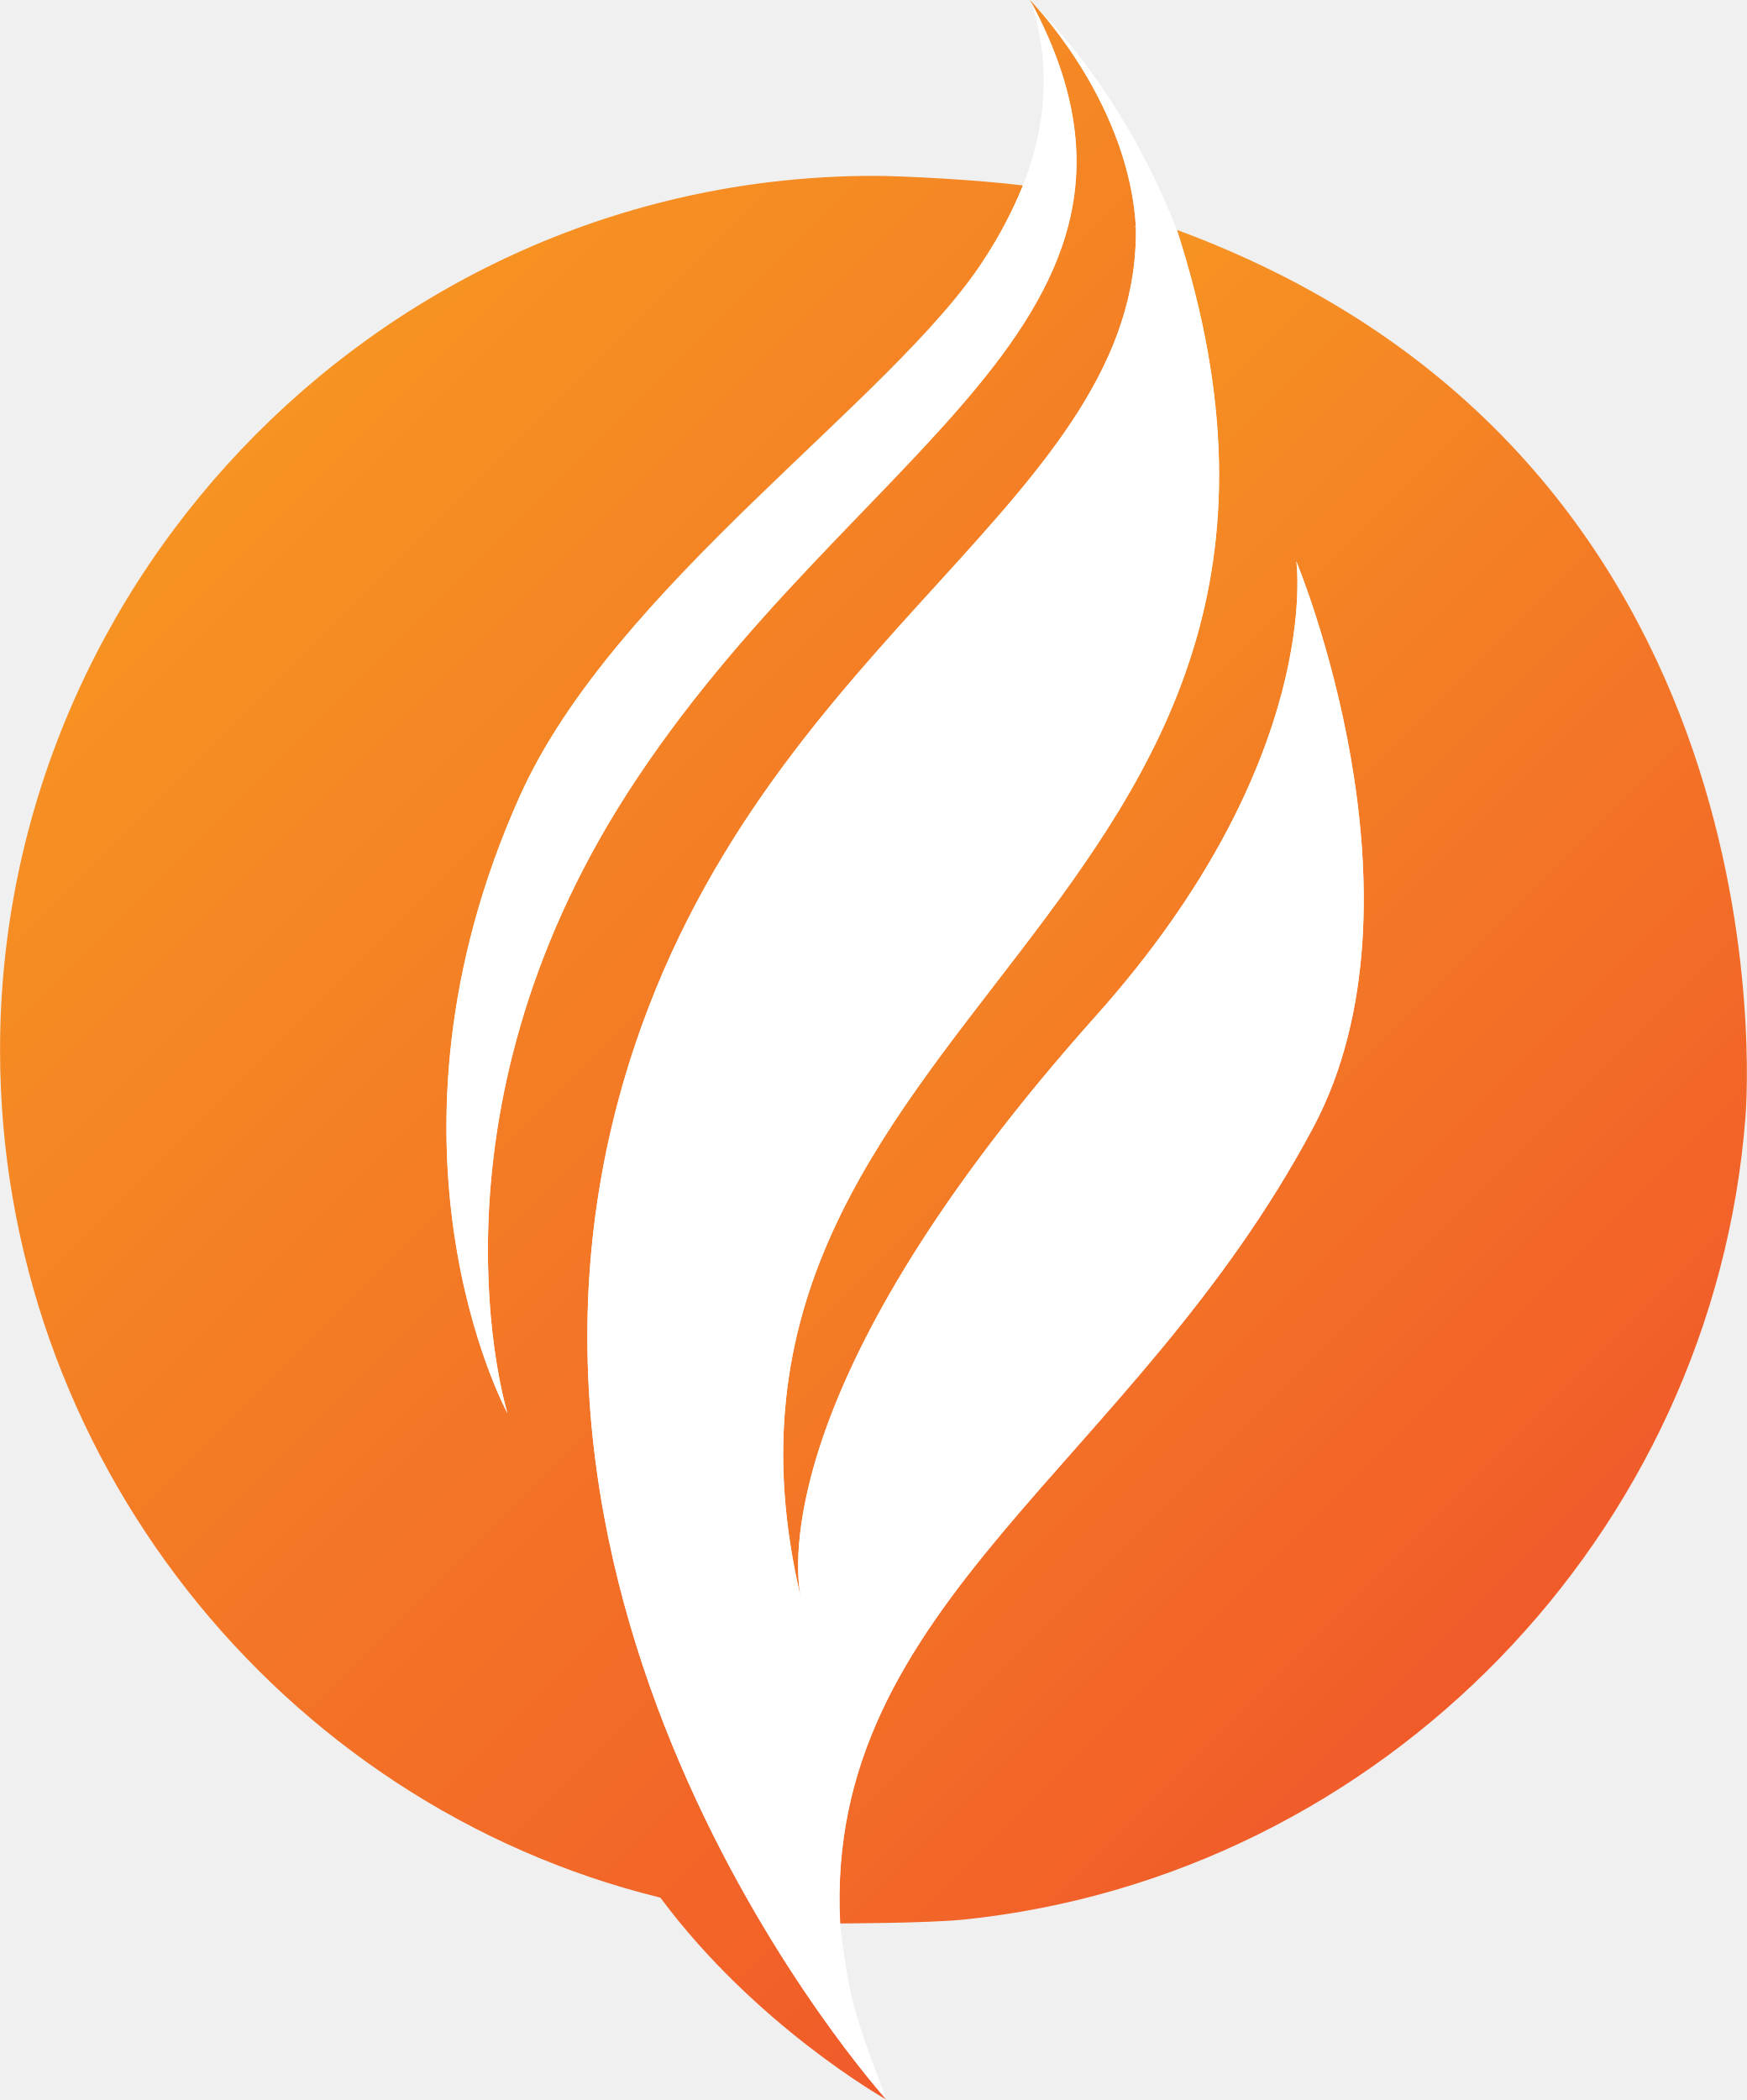
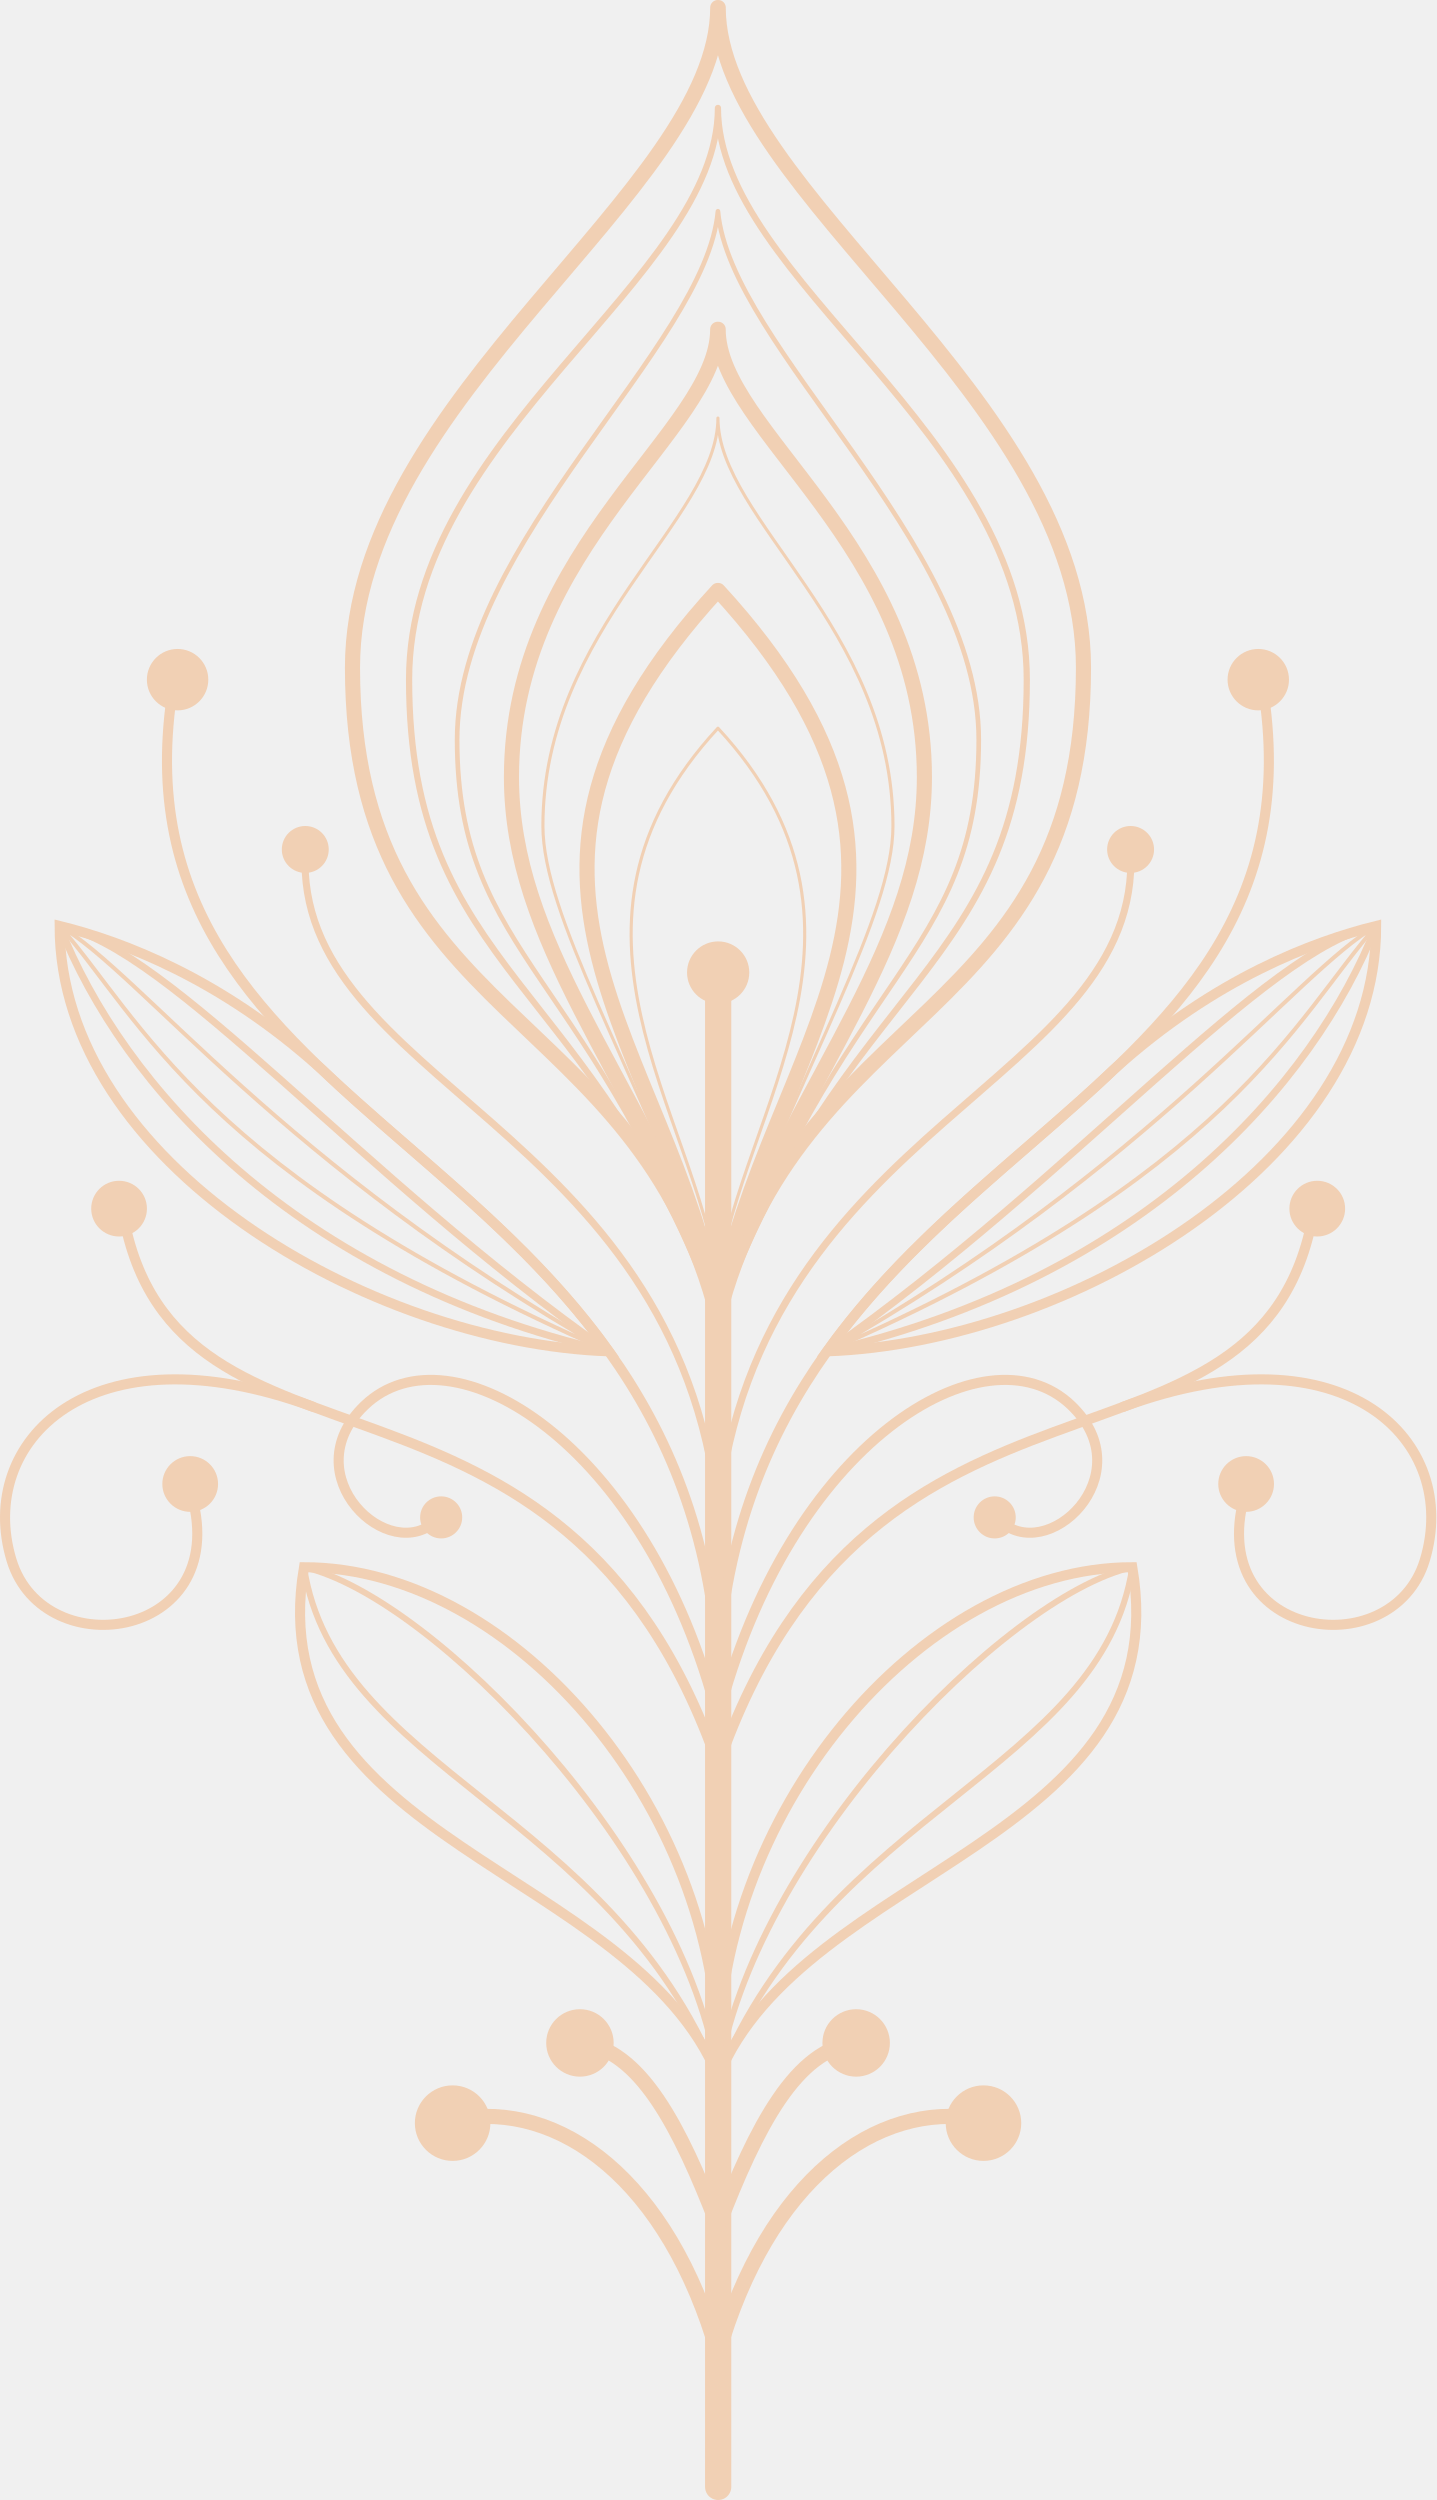
- <svg xmlns="http://www.w3.org/2000/svg" xmlns:xlink="http://www.w3.org/1999/xlink" id="Sample" viewBox="0 0 349.78 420.44">
+ <svg xmlns="http://www.w3.org/2000/svg" id="Layer_2" data-name="Layer 2" viewBox="0 0 313.4 545.49">
  <defs>
-     <style>.cls-1{fill:url(#New_Gradient_Swatch_copy);}.cls-2{fill:url(#New_Gradient_Swatch_copy-2);}.cls-3{fill:#fff;}</style>
-     <linearGradient id="New_Gradient_Swatch_copy" x1="445.08" y1="291.43" x2="620.37" y2="466.73" gradientUnits="userSpaceOnUse">
-       <stop offset="0" stop-color="#f69322" />
-       <stop offset="1" stop-color="#f15b2a" />
-     </linearGradient>
-     <linearGradient id="New_Gradient_Swatch_copy-2" x1="355.05" y1="237.98" x2="584.94" y2="467.87" xlink:href="#New_Gradient_Swatch_copy" />
+     <style>
+       .cls-1, .cls-2, .cls-3, .cls-4, .cls-5, .cls-6, .cls-7, .cls-8, .cls-9, .cls-10 {
+         stroke-linecap: round;
+       }
+ 
+       .cls-1, .cls-2, .cls-3, .cls-4, .cls-5, .cls-6, .cls-7, .cls-8, .cls-9, .cls-10, .cls-11 {
+         fill: none;
+         stroke: #f1d0b4;
+       }
+ 
+       .cls-1, .cls-6, .cls-11 {
+         stroke-miterlimit: 10;
+       }
+ 
+       .cls-1, .cls-8 {
+         stroke-width: 2.2px;
+       }
+ 
+       .cls-2 {
+         stroke-width: .88px;
+       }
+ 
+       .cls-2, .cls-3, .cls-4, .cls-5, .cls-7, .cls-8, .cls-9, .cls-10 {
+         stroke-linejoin: round;
+       }
+ 
+       .cls-3, .cls-11 {
+         stroke-width: 3.3px;
+       }
+ 
+       .cls-4 {
+         stroke-width: .68px;
+       }
+ 
+       .cls-12 {
+         fill: #f1d0b4;
+       }
+ 
+       .cls-5 {
+         stroke-width: 1.32px;
+       }
+ 
+       .cls-6 {
+         stroke-width: 5.72px;
+       }
+ 
+       .cls-7 {
+         stroke-width: 1.54px;
+       }
+ 
+       .cls-9 {
+         stroke-width: 1.36px;
+       }
+ 
+       .cls-10 {
+         stroke-width: 1.02px;
+       }
+     </style>
  </defs>
-   <g id="Sample_03_V2" data-name="Sample 03 V2">
-     <path class="cls-1" d="M654.58,373.29C648.16,456.83,581.81,525.43,498,534.07c-7.07.73-24.66.77-24.69.77C470,470.63,532,443.11,568,375.52c24.62-46.21-3.36-113.37-3.36-113.37s5.6,39.8-40.13,91C460,425.38,464.21,463.54,465.41,469.54c-27.8-117.7,119.9-135.86,75.32-273.76C664,241.26,654.93,368.7,654.58,373.29Z" transform="translate(-305.07 -149.75)" />
-     <path class="cls-2" d="M532.51,195.14s-.71-.26,0-.06c-1.42-23.18-17.76-41.65-20.74-44.85l-.25-.26-.21-.22.33.61c34,63.59-36.38,88.9-80.94,158.17-41.79,65-24.42,122.86-24,124.19-.57-1.06-28.75-53.88,2.43-123.49C428,267,484,229.78,502.22,201.53a86.62,86.62,0,0,0,7.68-14.65c-9.14-1.14-24.11-1.92-29.82-1.92-96.65,0-175,79.62-175,175,0,81,56,151,132.22,169.72,19,25.56,44.71,40.13,45.33,40.48-1.12-1.25-88.28-98.37-50.42-211.16C460,276.2,533.42,249.16,532.51,195.14Z" transform="translate(-305.07 -149.75)" />
-     <path class="cls-3" d="M568,375.52c-36,67.59-98,95.11-94.73,159.32C475,549,475.64,552,482.62,570.19c-1.12-1.25-88.28-98.37-50.42-211.16C460,276.2,533.42,249.16,532.51,195.14c0,0-.71-.26,0-.06-1.47-23.93-18.83-42.84-21-45.11,9.87,9.91,21.06,25,29.21,45.81,44.58,137.9-103.12,156.06-75.32,273.76-1.2-6-5.43-44.16,59.11-116.41,45.73-51.18,40.13-91,40.13-91S592.63,329.31,568,375.52Z" transform="translate(-305.07 -149.75)" />
-     <path class="cls-3" d="M511.64,150.36c4.46,14.32,2.06,26.9-1.74,36.52a86.62,86.62,0,0,1-7.68,14.65c-18,28.4-74.18,65.45-93.11,107.7-31.18,69.61-3,122.43-2.43,123.49-.4-1.33-17.77-59.2,24-124.19C475.26,239.26,545.66,214,511.64,150.36Z" transform="translate(-305.07 -149.75)" />
+   <g id="Practice_Only_-_Don_t_Use" data-name="Practice Only - Don&amp;apos;t Use">
+     <g id="Original">
+       <g>
+         <line class="cls-6" x1="156.7" y1="542.63" x2="156.7" y2="213.55" />
+         <circle class="cls-12" cx="156.7" cy="212.2" r="6.79" />
+       </g>
+       <g>
+         <path class="cls-11" d="m156.7,513.52c10.81-37.63,34.4-55.41,57.23-51.1" />
+         <circle class="cls-12" cx="214.59" cy="463.26" r="8.24" />
+       </g>
+       <g>
+         <path class="cls-11" d="m156.65,513.52c-10.81-37.63-34.4-55.41-57.23-51.1" />
+         <circle class="cls-12" cx="98.76" cy="463.26" r="8.24" />
+       </g>
+       <g>
+         <path class="cls-11" d="m156.7,485.63c8.38-21.71,16.99-38.56,30.11-39.87" />
+         <circle class="cls-12" cx="186.81" cy="445.76" r="7.36" />
+       </g>
+       <g>
+         <path class="cls-11" d="m156.65,485.63c-8.38-21.71-16.99-38.56-30.11-39.87" />
+         <circle class="cls-12" cx="126.54" cy="445.76" r="7.36" />
+       </g>
+       <g>
+         <path class="cls-1" d="m156.7,453.12c-1.73-56.68,43.98-111.16,90.37-111.16,10.11,59.81-71.6,65.7-90.37,111.16Z" />
+         <path class="cls-5" d="m156.7,453.12c7.25-48.17,62.35-104.75,90.37-111.16-6.74,44.08-66.64,53.07-90.37,111.16Z" />
+       </g>
+       <g>
+         <path class="cls-1" d="m156.7,453.12c1.73-56.68-43.98-111.16-90.37-111.16-10.11,59.81,71.6,65.7,90.37,111.16Z" />
+         <path class="cls-5" d="m156.7,453.12c-7.25-48.17-62.35-104.75-90.37-111.16,6.74,44.08,66.64,53.07,90.37,111.16Z" />
+       </g>
+       <g>
+         <g>
+           <path class="cls-8" d="m156.7,385.3c33.77-97.71,118.6-56.45,129.86-120.55" />
+           <circle class="cls-12" cx="287.42" cy="263.72" r="6.08" />
+         </g>
+         <g>
+           <path class="cls-8" d="m245.15,306.94c48.83-17.9,73.48,7.77,65.75,33.43-7.11,23.59-49.23,17.22-38.94-15.35" />
+           <circle class="cls-12" cx="271.9" cy="323.8" r="6.08" />
+         </g>
+       </g>
+       <g>
+         <g>
+           <path class="cls-8" d="m156.7,385.3c-33.77-97.71-118.6-56.45-129.86-120.55" />
+           <circle class="cls-12" cx="25.98" cy="263.72" r="6.08" />
+         </g>
+         <g>
+           <path class="cls-8" d="m68.25,306.94c-48.83-17.9-73.48,7.77-65.75,33.43,7.11,23.59,49.23,17.22,38.94-15.35" />
+           <circle class="cls-12" cx="41.5" cy="323.8" r="6.08" />
+         </g>
+       </g>
+       <g>
+         <path class="cls-1" d="m156.65,375c15.35-60.28,58.4-86.29,77.12-68.32,15.76,15.13-5.43,35.29-15.91,24.9" />
+         <circle class="cls-12" cx="217.04" cy="331.09" r="4.59" />
+       </g>
+       <g>
+         <path class="cls-1" d="m156.65,375c-15.35-60.28-58.4-86.29-77.12-68.32-15.76,15.13,5.43,35.29,15.91,24.9" />
+         <circle class="cls-12" cx="96.26" cy="331.09" r="4.59" />
+       </g>
+       <g>
+         <path class="cls-1" d="m156.65,363.58c6.84-116.06,135.15-116.06,118.77-214.24" />
+         <circle class="cls-12" cx="274.55" cy="148.3" r="6.7" />
+       </g>
+       <g>
+         <path class="cls-1" d="m156.65,363.58c-6.84-116.06-135.15-116.06-118.77-214.24" />
+         <circle class="cls-12" cx="38.75" cy="148.3" r="6.7" />
+       </g>
+       <g>
+         <path class="cls-1" d="m300.27,202.04c0,51.66-67.44,90.97-119.83,92.82,17.95-25.12,42.67-42.49,62.6-61.5.13-.09.22-.22.35-.31,21.64-19.49,43.15-27.63,56.88-31.01Z" />
+         <path class="cls-7" d="m180.45,294.86c54.64-38.39,95.63-88.14,119.83-92.82-13.71,34.82-51.15,76.93-119.83,92.82Z" />
+         <path class="cls-2" d="m180.45,294.86c71.32-40.43,102.18-82.66,119.83-92.82-17.64,20.03-31.68,54.42-119.83,92.82Z" />
+       </g>
+       <g>
+         <path class="cls-1" d="m13.01,202.04c0,51.66,67.44,90.97,119.83,92.82-17.95-25.12-42.67-42.49-62.6-61.5-.13-.09-.22-.22-.35-.31-21.64-19.49-43.15-27.63-56.88-31.01Z" />
+         <path class="cls-7" d="m132.84,294.86c-54.64-38.39-95.63-88.14-119.83-92.82,13.71,34.82,51.15,76.93,119.83,92.82Z" />
+         <path class="cls-2" d="m132.84,294.86C61.52,254.42,30.65,212.2,13.01,202.04c17.64,20.03,31.68,54.42,119.83,92.82Z" />
+       </g>
+       <g>
+         <path class="cls-7" d="m156.65,329.89c8.99-84.8,92.66-93.78,90.04-144.14" />
+         <circle class="cls-12" cx="246.69" cy="185.35" r="5.12" />
+       </g>
+       <g>
+         <path class="cls-7" d="m156.65,329.89c-8.99-84.8-92.66-93.78-90.04-144.14" />
+         <circle class="cls-12" cx="66.61" cy="185.35" r="5.12" />
+       </g>
+       <g>
+         <path class="cls-3" d="m156.65,287.58c-17.41-68.59-79.74-64.39-79.74-141.89,0-58.96,79.7-104.08,79.7-144.04h.1c0,39.97,79.7,85.08,79.7,144.04,0,77.5-62.33,73.3-79.74,141.89" />
+         <path class="cls-9" d="m156.65,287.58c-26.68-74.03-67.39-75.38-67.39-139.28,0-53.78,67.39-87.41,67.39-124.75,0,37.34,67.39,70.98,67.39,124.75,0,63.89-40.71,65.24-67.39,139.28" />
+         <path class="cls-10" d="m156.65,287.58c-26.68-75.38-56.91-78.43-56.91-126.17,0-43.24,54.29-85.73,56.91-115.31,2.62,29.58,56.91,72.07,56.91,115.31,0,47.73-30.23,50.78-56.91,126.17" />
+         <path class="cls-3" d="m156.6,280.47c-19.61-48.01-45-75.06-45-110.91,0-50.54,45-75.62,45-97.71h.1c0,22.09,45,47.17,45,97.71,0,35.85-25.39,62.9-45,110.91" />
+         <path class="cls-4" d="m156.6,280.47c-19.05-49.42-38.14-80.88-38.14-100.24,0-43.24,38.19-66.92,38.19-89.01,0,22.09,38.19,45.77,38.19,89.01,0,19.36-19.09,50.82-38.14,100.24" />
+         <path class="cls-3" d="m156.6,285.52c-10.62-58.12-58.48-93.03,0-156.68h.1c58.48,63.65,10.62,98.56,0,156.68" />
+         <path class="cls-4" d="m156.65,278.97c-5.05-36.41-39.96-76.93,0-120.08,39.96,43.15,5.05,83.67,0,120.08" />
+       </g>
+     </g>
  </g>
</svg>
